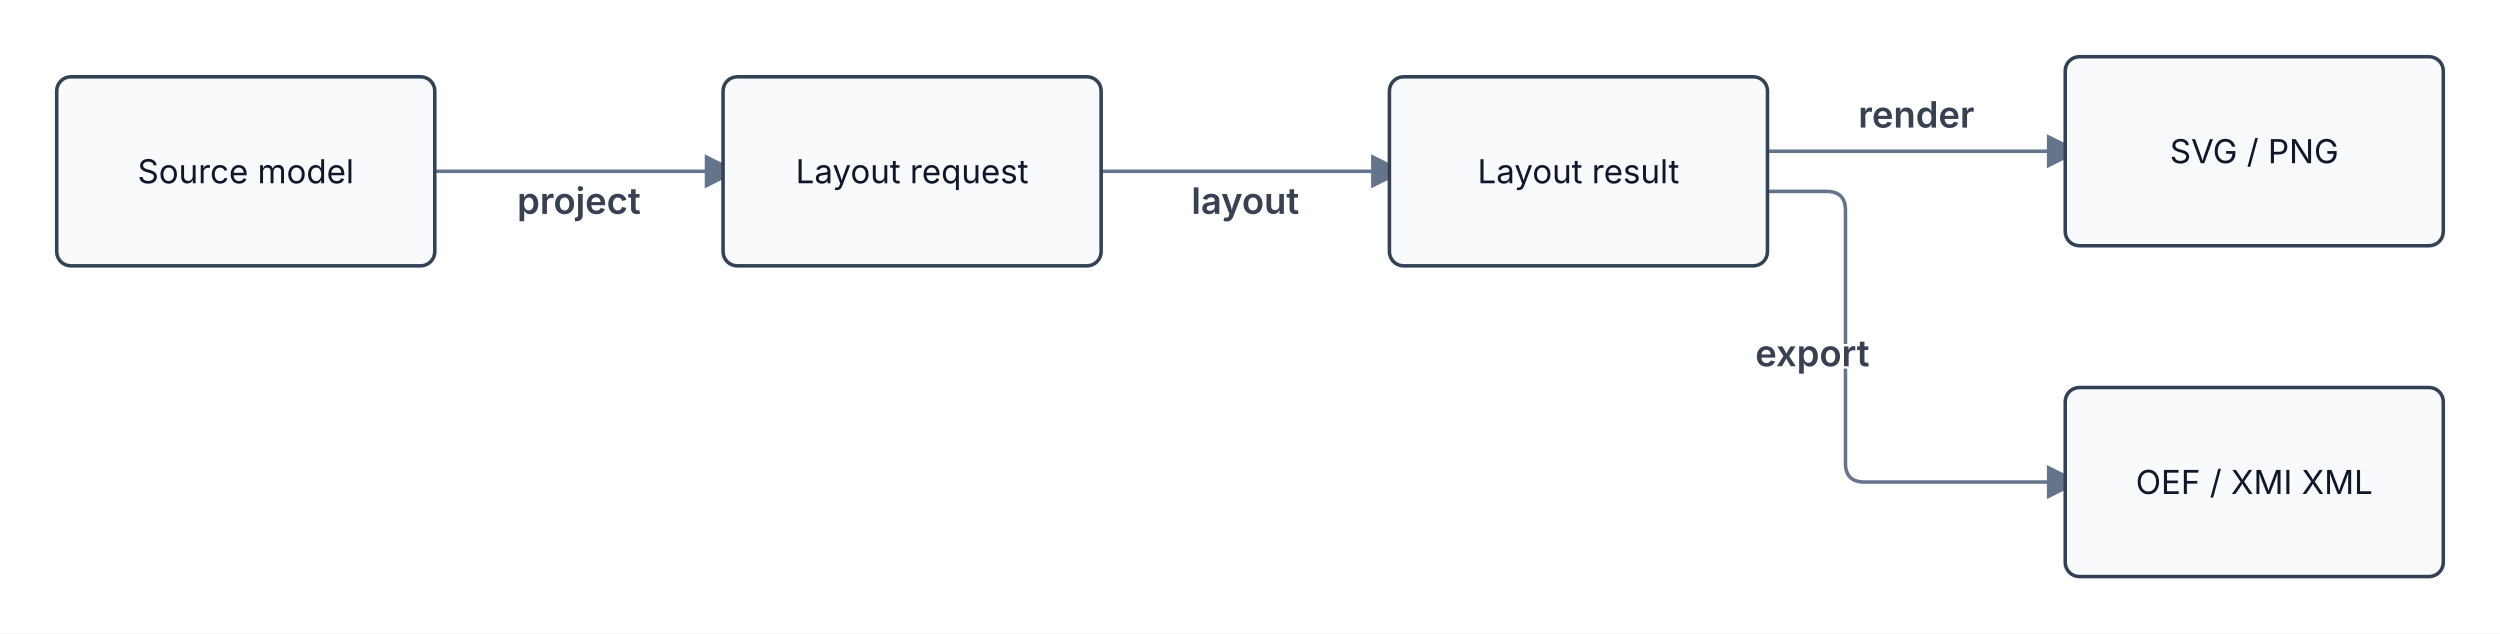
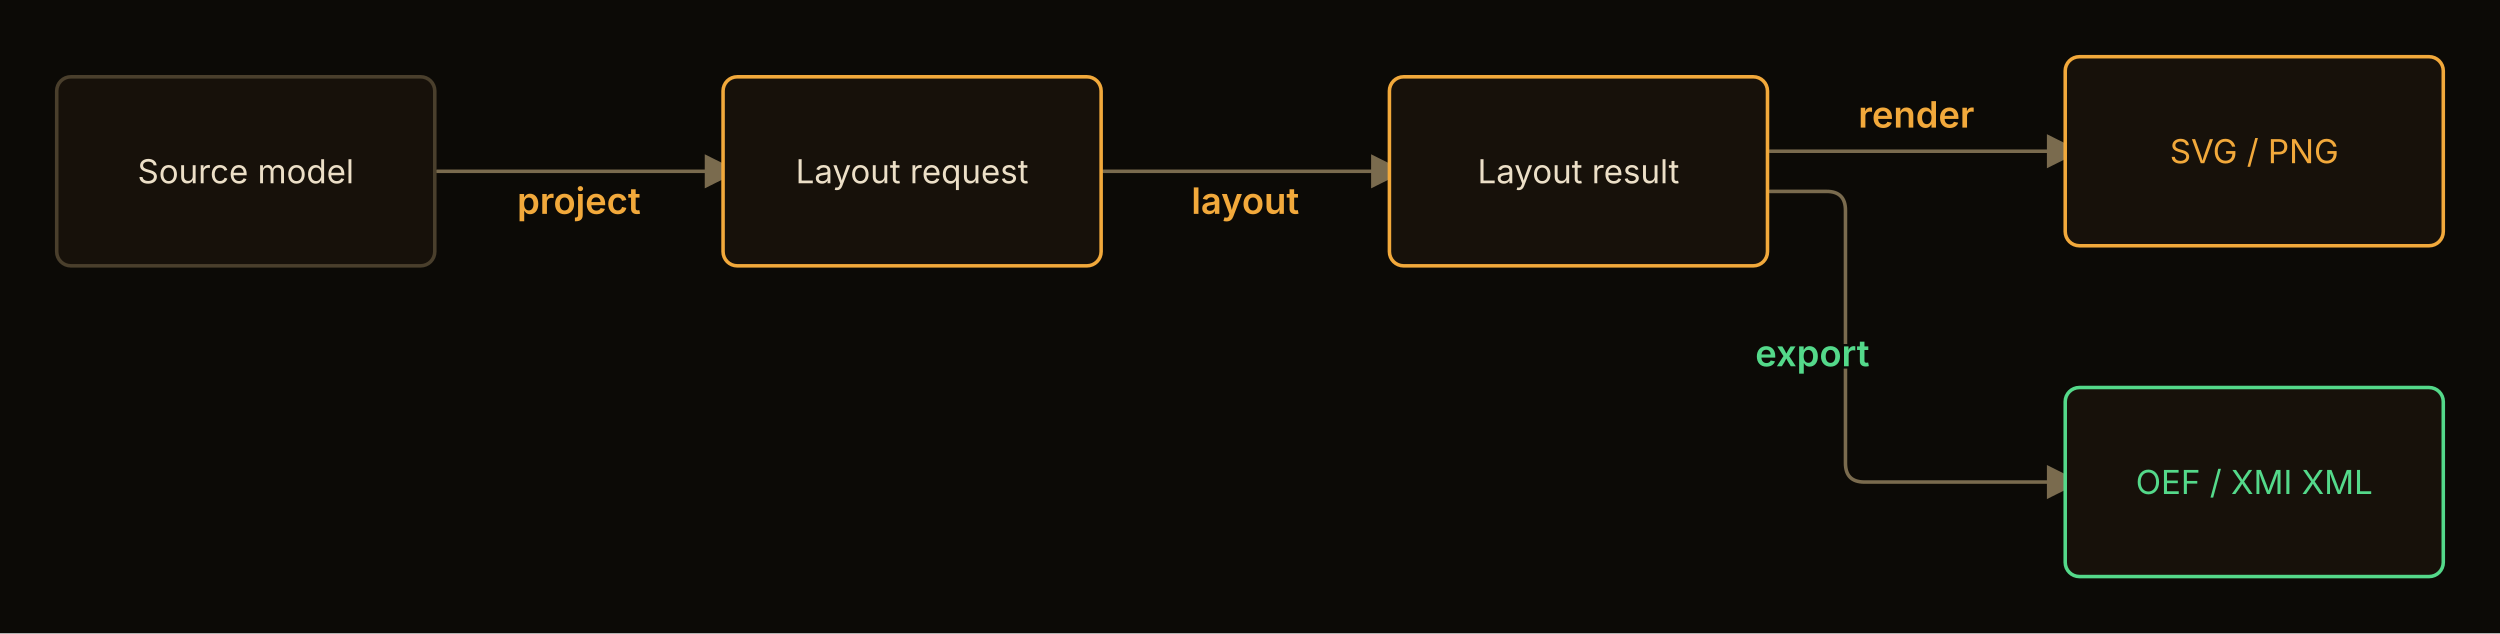
<svg xmlns="http://www.w3.org/2000/svg" role="img" width="1058" height="268" viewBox="-12.0 -12.0 1058.0 268.0">
-   <rect x="-12.0" y="-12.0" width="1058.0" height="268.0" fill="#ffffff" />
+   <rect x="-12.0" y="-12.0" width="1058.0" height="268.0" fill="#0C0A06" />
  <g font-family="Inter, Arial, sans-serif" font-size="14">
    <g data-dediren-edge-id="e-project">
      <marker id="marker-end-e-project" data-dediren-edge-marker-end="filled_arrow" markerWidth="10" markerHeight="10" refX="5" refY="5" orient="auto">
-         <path d="M 1 1 L 9 5 L 1 9 Z" fill="#64748b" stroke="#64748b" stroke-width="1" />
+         <path d="M 1 1 L 9 5 L 1 9 Z" fill="#7A6B4E" stroke="#7A6B4E" stroke-width="1" />
      </marker>
-       <path d="M 173.0 60.5 L 293.0 60.5" fill="none" stroke="#64748b" stroke-width="1.5" stroke-linecap="round" stroke-linejoin="round" marker-end="url(#marker-end-e-project)" />
-       <text x="233.0" y="78.5" text-anchor="middle" fill="none" font-size="15.4" font-weight="600" stroke="#ffffff" stroke-width="2">project</text>
-       <text x="233.0" y="78.5" text-anchor="middle" fill="#374151" font-size="15.4" font-weight="600">project</text>
+       <path d="M 173.0 60.5 L 293.0 60.5" fill="none" stroke="#7A6B4E" stroke-width="1.5" stroke-linecap="round" stroke-linejoin="round" marker-end="url(#marker-end-e-project)" />
+       <text x="233.0" y="78.5" text-anchor="middle" fill="none" font-size="15.4" font-weight="600" stroke="#0C0A06" stroke-width="2">project</text>
+       <text x="233.0" y="78.5" text-anchor="middle" fill="#F2A93B" font-size="15.4" font-weight="600">project</text>
    </g>
    <g data-dediren-edge-id="e-layout">
      <marker id="marker-end-e-layout" data-dediren-edge-marker-end="filled_arrow" markerWidth="10" markerHeight="10" refX="5" refY="5" orient="auto">
-         <path d="M 1 1 L 9 5 L 1 9 Z" fill="#64748b" stroke="#64748b" stroke-width="1" />
+         <path d="M 1 1 L 9 5 L 1 9 Z" fill="#7A6B4E" stroke="#7A6B4E" stroke-width="1" />
      </marker>
-       <path d="M 455.0 60.5 L 575.0 60.5" fill="none" stroke="#64748b" stroke-width="1.5" stroke-linecap="round" stroke-linejoin="round" marker-end="url(#marker-end-e-layout)" />
-       <text x="515.0" y="78.5" text-anchor="middle" fill="none" font-size="15.4" font-weight="600" stroke="#ffffff" stroke-width="2">layout</text>
-       <text x="515.0" y="78.5" text-anchor="middle" fill="#374151" font-size="15.4" font-weight="600">layout</text>
+       <path d="M 455.0 60.5 L 575.0 60.5" fill="none" stroke="#7A6B4E" stroke-width="1.5" stroke-linecap="round" stroke-linejoin="round" marker-end="url(#marker-end-e-layout)" />
+       <text x="515.0" y="78.5" text-anchor="middle" fill="none" font-size="15.4" font-weight="600" stroke="#0C0A06" stroke-width="2">layout</text>
+       <text x="515.0" y="78.5" text-anchor="middle" fill="#F2A93B" font-size="15.4" font-weight="600">layout</text>
    </g>
    <g data-dediren-edge-id="e-render">
      <marker id="marker-end-e-render" data-dediren-edge-marker-end="filled_arrow" markerWidth="10" markerHeight="10" refX="5" refY="5" orient="auto">
-         <path d="M 1 1 L 9 5 L 1 9 Z" fill="#64748b" stroke="#64748b" stroke-width="1" />
+         <path d="M 1 1 L 9 5 L 1 9 Z" fill="#7A6B4E" stroke="#7A6B4E" stroke-width="1" />
      </marker>
-       <path d="M 737.0 52.0 L 861.0 52.0" fill="none" stroke="#64748b" stroke-width="1.5" stroke-linecap="round" stroke-linejoin="round" marker-end="url(#marker-end-e-render)" />
-       <text x="799.0" y="42.0" text-anchor="middle" fill="none" font-size="15.4" font-weight="600" stroke="#ffffff" stroke-width="2">render</text>
-       <text x="799.0" y="42.0" text-anchor="middle" fill="#374151" font-size="15.4" font-weight="600">render</text>
+       <path d="M 737.0 52.0 L 861.0 52.0" fill="none" stroke="#7A6B4E" stroke-width="1.5" stroke-linecap="round" stroke-linejoin="round" marker-end="url(#marker-end-e-render)" />
+       <text x="799.0" y="42.0" text-anchor="middle" fill="none" font-size="15.4" font-weight="600" stroke="#0C0A06" stroke-width="2">render</text>
+       <text x="799.0" y="42.0" text-anchor="middle" fill="#F2A93B" font-size="15.4" font-weight="600">render</text>
    </g>
    <g data-dediren-edge-id="e-export">
      <marker id="marker-end-e-export" data-dediren-edge-marker-end="filled_arrow" markerWidth="10" markerHeight="10" refX="5" refY="5" orient="auto">
-         <path d="M 1 1 L 9 5 L 1 9 Z" fill="#64748b" stroke="#64748b" stroke-width="1" />
+         <path d="M 1 1 L 9 5 L 1 9 Z" fill="#7A6B4E" stroke="#7A6B4E" stroke-width="1" />
      </marker>
-       <path d="M 737.0 69.0 L 761.0 69.0 Q 769.0 69.0 769.0 77.0 L 769.0 184.0 Q 769.0 192.0 777.0 192.0 L 861.0 192.0" fill="none" stroke="#64748b" stroke-width="1.5" stroke-linecap="round" stroke-linejoin="round" marker-end="url(#marker-end-e-export)" />
-       <text x="755.0" y="143.0" text-anchor="middle" fill="none" font-size="15.4" font-weight="600" stroke="#ffffff" stroke-width="2">export</text>
-       <text x="755.0" y="143.0" text-anchor="middle" fill="#374151" font-size="15.4" font-weight="600">export</text>
+       <path d="M 737.0 69.0 L 761.0 69.0 Q 769.0 69.0 769.0 77.0 L 769.0 184.0 Q 769.0 192.0 777.0 192.0 L 861.0 192.0" fill="none" stroke="#7A6B4E" stroke-width="1.5" stroke-linecap="round" stroke-linejoin="round" marker-end="url(#marker-end-e-export)" />
+       <text x="755.0" y="143.0" text-anchor="middle" fill="none" font-size="15.4" font-weight="600" stroke="#0C0A06" stroke-width="2">export</text>
+       <text x="755.0" y="143.0" text-anchor="middle" fill="#54D98A" font-size="15.4" font-weight="600">export</text>
    </g>
    <g data-dediren-node-id="src">
-       <rect data-dediren-node-shape="archimate_rectangle" x="12.0" y="20.5" width="160.0" height="80.0" rx="6" fill="#f8fafc" stroke="#334155" stroke-width="1.5" />
-       <text x="92.0" y="60.5" text-anchor="middle" dominant-baseline="middle" fill="#0f172a" font-size="14.0" textLength="86.3" lengthAdjust="spacing">Source model</text>
+       <rect data-dediren-node-shape="archimate_rectangle" x="12.0" y="20.5" width="160.0" height="80.0" rx="6" fill="#17110A" stroke="#4A3F2C" stroke-width="1.5" />
+       <text x="92.0" y="60.5" text-anchor="middle" dominant-baseline="middle" fill="#ECDFC7" font-size="14.0" textLength="86.3" lengthAdjust="spacing">Source model</text>
    </g>
    <g data-dediren-node-id="req">
-       <rect data-dediren-node-shape="archimate_rectangle" x="294.0" y="20.5" width="160.0" height="80.0" rx="6" fill="#f8fafc" stroke="#334155" stroke-width="1.5" />
-       <text x="374.0" y="60.5" text-anchor="middle" dominant-baseline="middle" fill="#0f172a" font-size="14.0" textLength="92.6" lengthAdjust="spacing">Layout request</text>
+       <rect data-dediren-node-shape="archimate_rectangle" x="294.0" y="20.5" width="160.0" height="80.0" rx="6" fill="#17110A" stroke="#F2A93B" stroke-width="1.5" />
+       <text x="374.0" y="60.5" text-anchor="middle" dominant-baseline="middle" fill="#ECDFC7" font-size="14.0" textLength="92.6" lengthAdjust="spacing">Layout request</text>
    </g>
    <g data-dediren-node-id="res">
-       <rect data-dediren-node-shape="archimate_rectangle" x="576.0" y="20.5" width="160.0" height="80.0" rx="6" fill="#f8fafc" stroke="#334155" stroke-width="1.5" />
-       <text x="656.0" y="60.5" text-anchor="middle" dominant-baseline="middle" fill="#0f172a" font-size="14.0" textLength="80.1" lengthAdjust="spacing">Layout result</text>
+       <rect data-dediren-node-shape="archimate_rectangle" x="576.0" y="20.5" width="160.0" height="80.0" rx="6" fill="#17110A" stroke="#F2A93B" stroke-width="1.5" />
+       <text x="656.0" y="60.5" text-anchor="middle" dominant-baseline="middle" fill="#ECDFC7" font-size="14.0" textLength="80.1" lengthAdjust="spacing">Layout result</text>
    </g>
    <g data-dediren-node-id="svg">
-       <rect data-dediren-node-shape="archimate_rectangle" x="862.0" y="12.0" width="160.0" height="80.0" rx="6" fill="#f8fafc" stroke="#334155" stroke-width="1.5" />
-       <text x="942.0" y="52.0" text-anchor="middle" dominant-baseline="middle" fill="#0f172a" font-size="14.0" textLength="71.5" lengthAdjust="spacing">SVG / PNG</text>
+       <rect data-dediren-node-shape="archimate_rectangle" x="862.0" y="12.0" width="160.0" height="80.0" rx="6" fill="#17110A" stroke="#F2A93B" stroke-width="1.5" />
+       <text x="942.0" y="52.0" text-anchor="middle" dominant-baseline="middle" fill="#F2A93B" font-size="14.0" textLength="71.5" lengthAdjust="spacing">SVG / PNG</text>
    </g>
    <g data-dediren-node-id="xml">
-       <rect data-dediren-node-shape="archimate_rectangle" x="862.0" y="152.0" width="160.0" height="80.0" rx="6" fill="#f8fafc" stroke="#334155" stroke-width="1.5" />
-       <text x="942.0" y="192.0" text-anchor="middle" dominant-baseline="middle" fill="#0f172a" font-size="14.0" textLength="98.0" lengthAdjust="spacing">OEF / XMI XML</text>
+       <rect data-dediren-node-shape="archimate_rectangle" x="862.0" y="152.0" width="160.0" height="80.0" rx="6" fill="#17110A" stroke="#54D98A" stroke-width="1.5" />
+       <text x="942.0" y="192.0" text-anchor="middle" dominant-baseline="middle" fill="#54D98A" font-size="14.0" textLength="98.0" lengthAdjust="spacing">OEF / XMI XML</text>
    </g>
  </g>
</svg>
